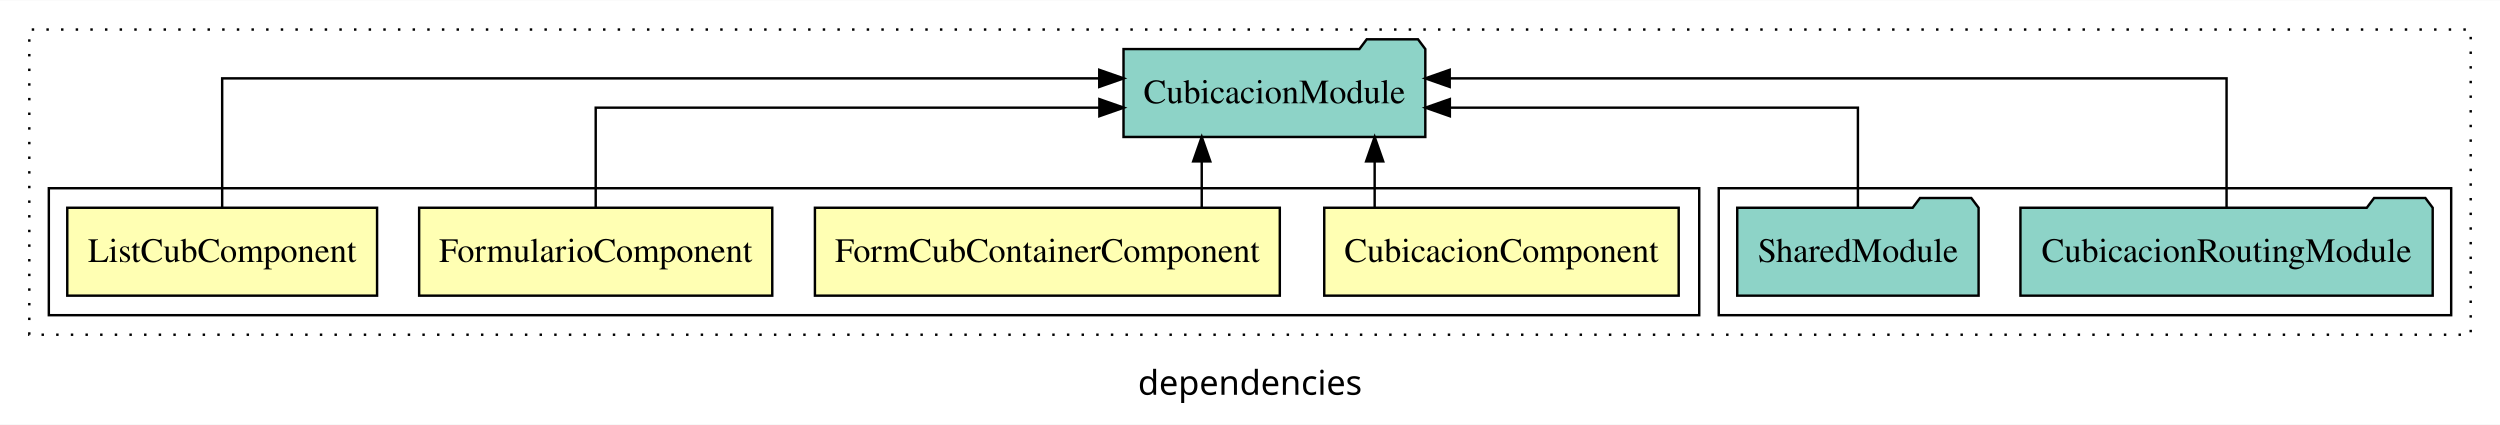
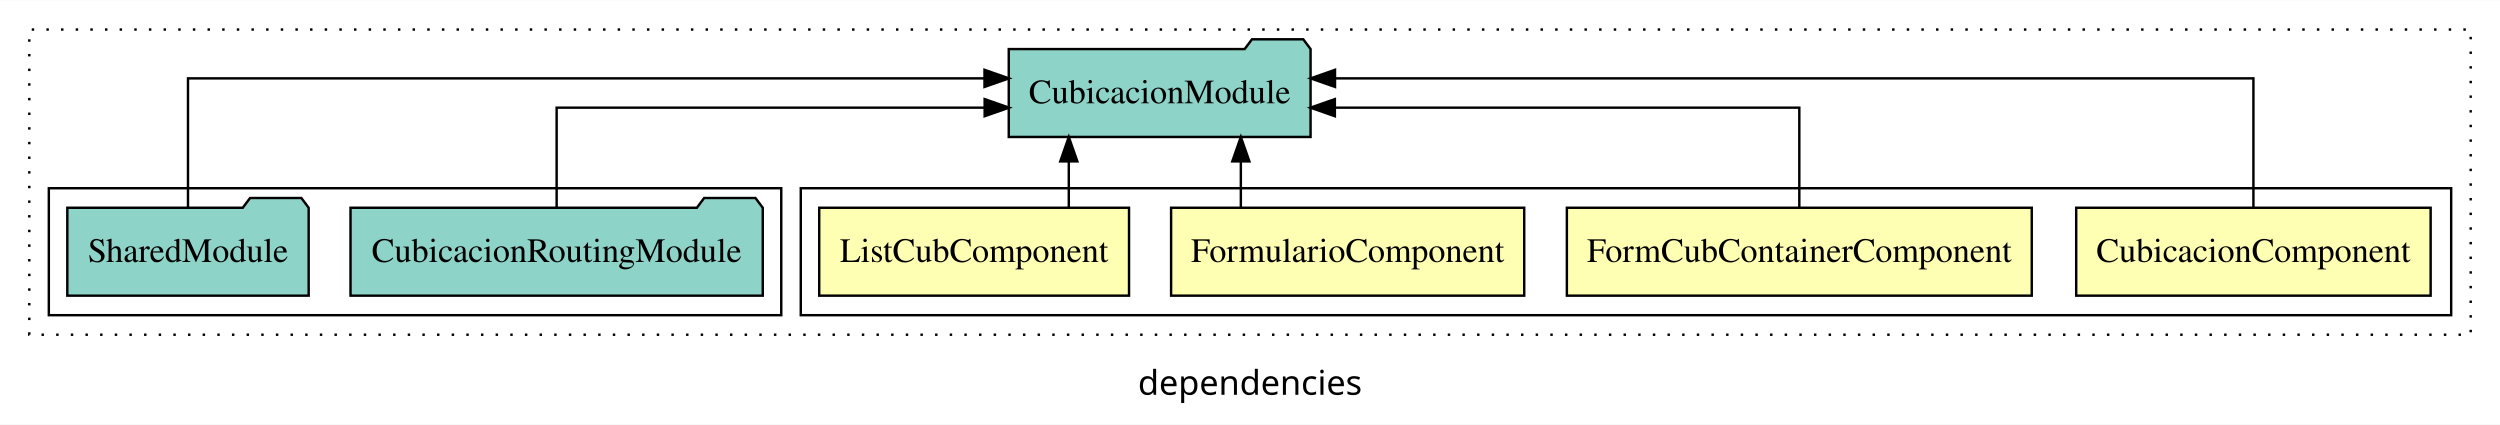
<svg xmlns="http://www.w3.org/2000/svg" width="1024pt" height="174pt" viewBox="0.00 0.00 1024.00 173.80">
  <g id="graph0" class="graph" transform="scale(1 1) rotate(0) translate(4 169.8)">
    <polygon fill="white" stroke="transparent" points="-4,4 -4,-169.8 1020,-169.8 1020,4 -4,4" />
    <text text-anchor="middle" x="508" y="-8.2" font-family="sans-serif" font-size="14.00">dependencies</text>
    <g id="clust1" class="cluster">
      <polygon fill="none" stroke="black" stroke-dasharray="1,5" points="8,-32.8 8,-157.8 1008,-157.8 1008,-32.8 8,-32.8" />
    </g>
+     <g id="clust2" class="cluster">
+       <polygon fill="none" stroke="black" points="324,-40.8 324,-92.8 1000,-92.8 1000,-40.8 324,-40.8" />
+     </g>
    <g id="clust7" class="cluster">
-       <polygon fill="none" stroke="black" points="700,-40.8 700,-92.8 1000,-92.8 1000,-40.8 700,-40.8" />
-     </g>
-     <g id="clust2" class="cluster">
-       <polygon fill="none" stroke="black" points="16,-40.8 16,-92.8 692,-92.8 692,-40.8 16,-40.8" />
+       <polygon fill="none" stroke="black" points="16,-40.8 16,-92.8 316,-92.8 316,-40.8 16,-40.8" />
    </g>
    <g id="node1" class="node">
-       <polygon fill="#ffffb3" stroke="black" points="683.59,-84.8 538.41,-84.8 538.41,-48.8 683.59,-48.8 683.59,-84.8" />
-       <text text-anchor="middle" x="611" y="-62.6" font-family="Times,serif" font-size="14.00">CubicacionComponent</text>
+       <polygon fill="#ffffb3" stroke="black" points="991.59,-84.8 846.41,-84.8 846.41,-48.8 991.59,-48.8 991.59,-84.8" />
+       <text text-anchor="middle" x="919" y="-62.6" font-family="Times,serif" font-size="14.00">CubicacionComponent</text>
    </g>
    <g id="node5" class="node">
-       <polygon fill="#8dd3c7" stroke="black" points="579.81,-149.8 576.81,-153.8 555.81,-153.8 552.81,-149.8 456.19,-149.8 456.19,-113.8 579.81,-113.8 579.81,-149.8" />
-       <text text-anchor="middle" x="518" y="-127.6" font-family="Times,serif" font-size="14.00">CubicacionModule</text>
+       <polygon fill="#8dd3c7" stroke="black" points="532.81,-149.8 529.81,-153.8 508.81,-153.8 505.81,-149.8 409.19,-149.8 409.19,-113.8 532.81,-113.8 532.81,-149.8" />
+       <text text-anchor="middle" x="471" y="-127.6" font-family="Times,serif" font-size="14.00">CubicacionModule</text>
    </g>
    <g id="edge1" class="edge">
-       <path fill="none" stroke="black" d="M559.06,-84.91C559.06,-84.91 559.06,-103.79 559.06,-103.79" />
-       <polygon fill="black" stroke="black" points="555.56,-103.79 559.06,-113.79 562.56,-103.79 555.56,-103.79" />
+       <path fill="none" stroke="black" d="M919,-85.08C919,-106.12 919,-137.8 919,-137.8 919,-137.8 542.82,-137.8 542.82,-137.8" />
+       <polygon fill="black" stroke="black" points="542.82,-134.3 532.82,-137.8 542.82,-141.3 542.82,-134.3" />
    </g>
    <g id="node2" class="node">
-       <polygon fill="#ffffb3" stroke="black" points="520.21,-84.8 329.79,-84.8 329.79,-48.8 520.21,-48.8 520.21,-84.8" />
-       <text text-anchor="middle" x="425" y="-62.6" font-family="Times,serif" font-size="14.00">FormCubContainerComponent</text>
+       <polygon fill="#ffffb3" stroke="black" points="828.21,-84.8 637.79,-84.8 637.79,-48.8 828.21,-48.8 828.21,-84.8" />
+       <text text-anchor="middle" x="733" y="-62.6" font-family="Times,serif" font-size="14.00">FormCubContainerComponent</text>
    </g>
    <g id="edge2" class="edge">
-       <path fill="none" stroke="black" d="M488.23,-84.91C488.23,-84.91 488.23,-103.79 488.23,-103.79" />
-       <polygon fill="black" stroke="black" points="484.73,-103.79 488.23,-113.79 491.73,-103.79 484.73,-103.79" />
+       <path fill="none" stroke="black" d="M733,-84.82C733,-102.17 733,-125.8 733,-125.8 733,-125.8 542.76,-125.8 542.76,-125.8" />
+       <polygon fill="black" stroke="black" points="542.76,-122.3 532.76,-125.8 542.76,-129.3 542.76,-122.3" />
    </g>
    <g id="node3" class="node">
-       <polygon fill="#ffffb3" stroke="black" points="312.32,-84.8 167.68,-84.8 167.68,-48.8 312.32,-48.8 312.32,-84.8" />
-       <text text-anchor="middle" x="240" y="-62.6" font-family="Times,serif" font-size="14.00">FormularioComponent</text>
+       <polygon fill="#ffffb3" stroke="black" points="620.32,-84.8 475.68,-84.8 475.68,-48.8 620.32,-48.8 620.32,-84.8" />
+       <text text-anchor="middle" x="548" y="-62.6" font-family="Times,serif" font-size="14.00">FormularioComponent</text>
    </g>
    <g id="edge3" class="edge">
-       <path fill="none" stroke="black" d="M240,-84.82C240,-102.17 240,-125.8 240,-125.8 240,-125.8 446.3,-125.8 446.3,-125.8" />
-       <polygon fill="black" stroke="black" points="446.3,-129.3 456.3,-125.8 446.3,-122.3 446.3,-129.3" />
+       <path fill="none" stroke="black" d="M504.25,-84.91C504.25,-84.91 504.25,-103.79 504.25,-103.79" />
+       <polygon fill="black" stroke="black" points="500.75,-103.79 504.25,-113.79 507.75,-103.79 500.75,-103.79" />
    </g>
    <g id="node4" class="node">
-       <polygon fill="#ffffb3" stroke="black" points="150.45,-84.8 23.55,-84.8 23.55,-48.8 150.45,-48.8 150.45,-84.8" />
-       <text text-anchor="middle" x="87" y="-62.6" font-family="Times,serif" font-size="14.00">ListCubComponent</text>
+       <polygon fill="#ffffb3" stroke="black" points="458.45,-84.8 331.55,-84.8 331.55,-48.8 458.45,-48.8 458.45,-84.8" />
+       <text text-anchor="middle" x="395" y="-62.6" font-family="Times,serif" font-size="14.00">ListCubComponent</text>
    </g>
    <g id="edge4" class="edge">
-       <path fill="none" stroke="black" d="M87,-85.08C87,-106.12 87,-137.8 87,-137.8 87,-137.8 446.25,-137.8 446.25,-137.8" />
-       <polygon fill="black" stroke="black" points="446.25,-141.3 456.25,-137.8 446.25,-134.3 446.25,-141.3" />
+       <path fill="none" stroke="black" d="M433.78,-84.91C433.78,-84.91 433.78,-103.79 433.78,-103.79" />
+       <polygon fill="black" stroke="black" points="430.28,-103.79 433.78,-113.79 437.28,-103.79 430.28,-103.79" />
    </g>
    <g id="node6" class="node">
-       <polygon fill="#8dd3c7" stroke="black" points="992.43,-84.8 989.43,-88.8 968.43,-88.8 965.43,-84.8 823.57,-84.8 823.57,-48.8 992.43,-48.8 992.43,-84.8" />
-       <text text-anchor="middle" x="908" y="-62.6" font-family="Times,serif" font-size="14.00">CubicacionRoutingModule</text>
+       <polygon fill="#8dd3c7" stroke="black" points="308.43,-84.8 305.43,-88.8 284.43,-88.8 281.43,-84.8 139.57,-84.8 139.57,-48.8 308.43,-48.8 308.43,-84.8" />
+       <text text-anchor="middle" x="224" y="-62.6" font-family="Times,serif" font-size="14.00">CubicacionRoutingModule</text>
    </g>
    <g id="edge5" class="edge">
-       <path fill="none" stroke="black" d="M908,-85.08C908,-106.12 908,-137.8 908,-137.8 908,-137.8 589.8,-137.8 589.8,-137.8" />
-       <polygon fill="black" stroke="black" points="589.8,-134.3 579.8,-137.8 589.8,-141.3 589.8,-134.3" />
+       <path fill="none" stroke="black" d="M224,-84.82C224,-102.17 224,-125.8 224,-125.8 224,-125.8 399.31,-125.8 399.31,-125.8" />
+       <polygon fill="black" stroke="black" points="399.31,-129.3 409.31,-125.8 399.31,-122.3 399.31,-129.3" />
    </g>
    <g id="node7" class="node">
-       <polygon fill="#8dd3c7" stroke="black" points="806.43,-84.8 803.43,-88.8 782.43,-88.8 779.43,-84.8 707.57,-84.8 707.57,-48.8 806.43,-48.8 806.43,-84.8" />
-       <text text-anchor="middle" x="757" y="-62.6" font-family="Times,serif" font-size="14.00">SharedModule</text>
+       <polygon fill="#8dd3c7" stroke="black" points="122.43,-84.8 119.43,-88.8 98.43,-88.8 95.43,-84.8 23.57,-84.8 23.57,-48.8 122.43,-48.8 122.43,-84.8" />
+       <text text-anchor="middle" x="73" y="-62.6" font-family="Times,serif" font-size="14.00">SharedModule</text>
    </g>
    <g id="edge6" class="edge">
-       <path fill="none" stroke="black" d="M757,-84.82C757,-102.17 757,-125.8 757,-125.8 757,-125.8 589.86,-125.8 589.86,-125.8" />
-       <polygon fill="black" stroke="black" points="589.86,-122.3 579.86,-125.8 589.86,-129.3 589.86,-122.3" />
+       <path fill="none" stroke="black" d="M73,-85.08C73,-106.12 73,-137.8 73,-137.8 73,-137.8 399.25,-137.8 399.25,-137.8" />
+       <polygon fill="black" stroke="black" points="399.25,-141.3 409.25,-137.8 399.25,-134.3 399.25,-141.3" />
    </g>
  </g>
</svg>
